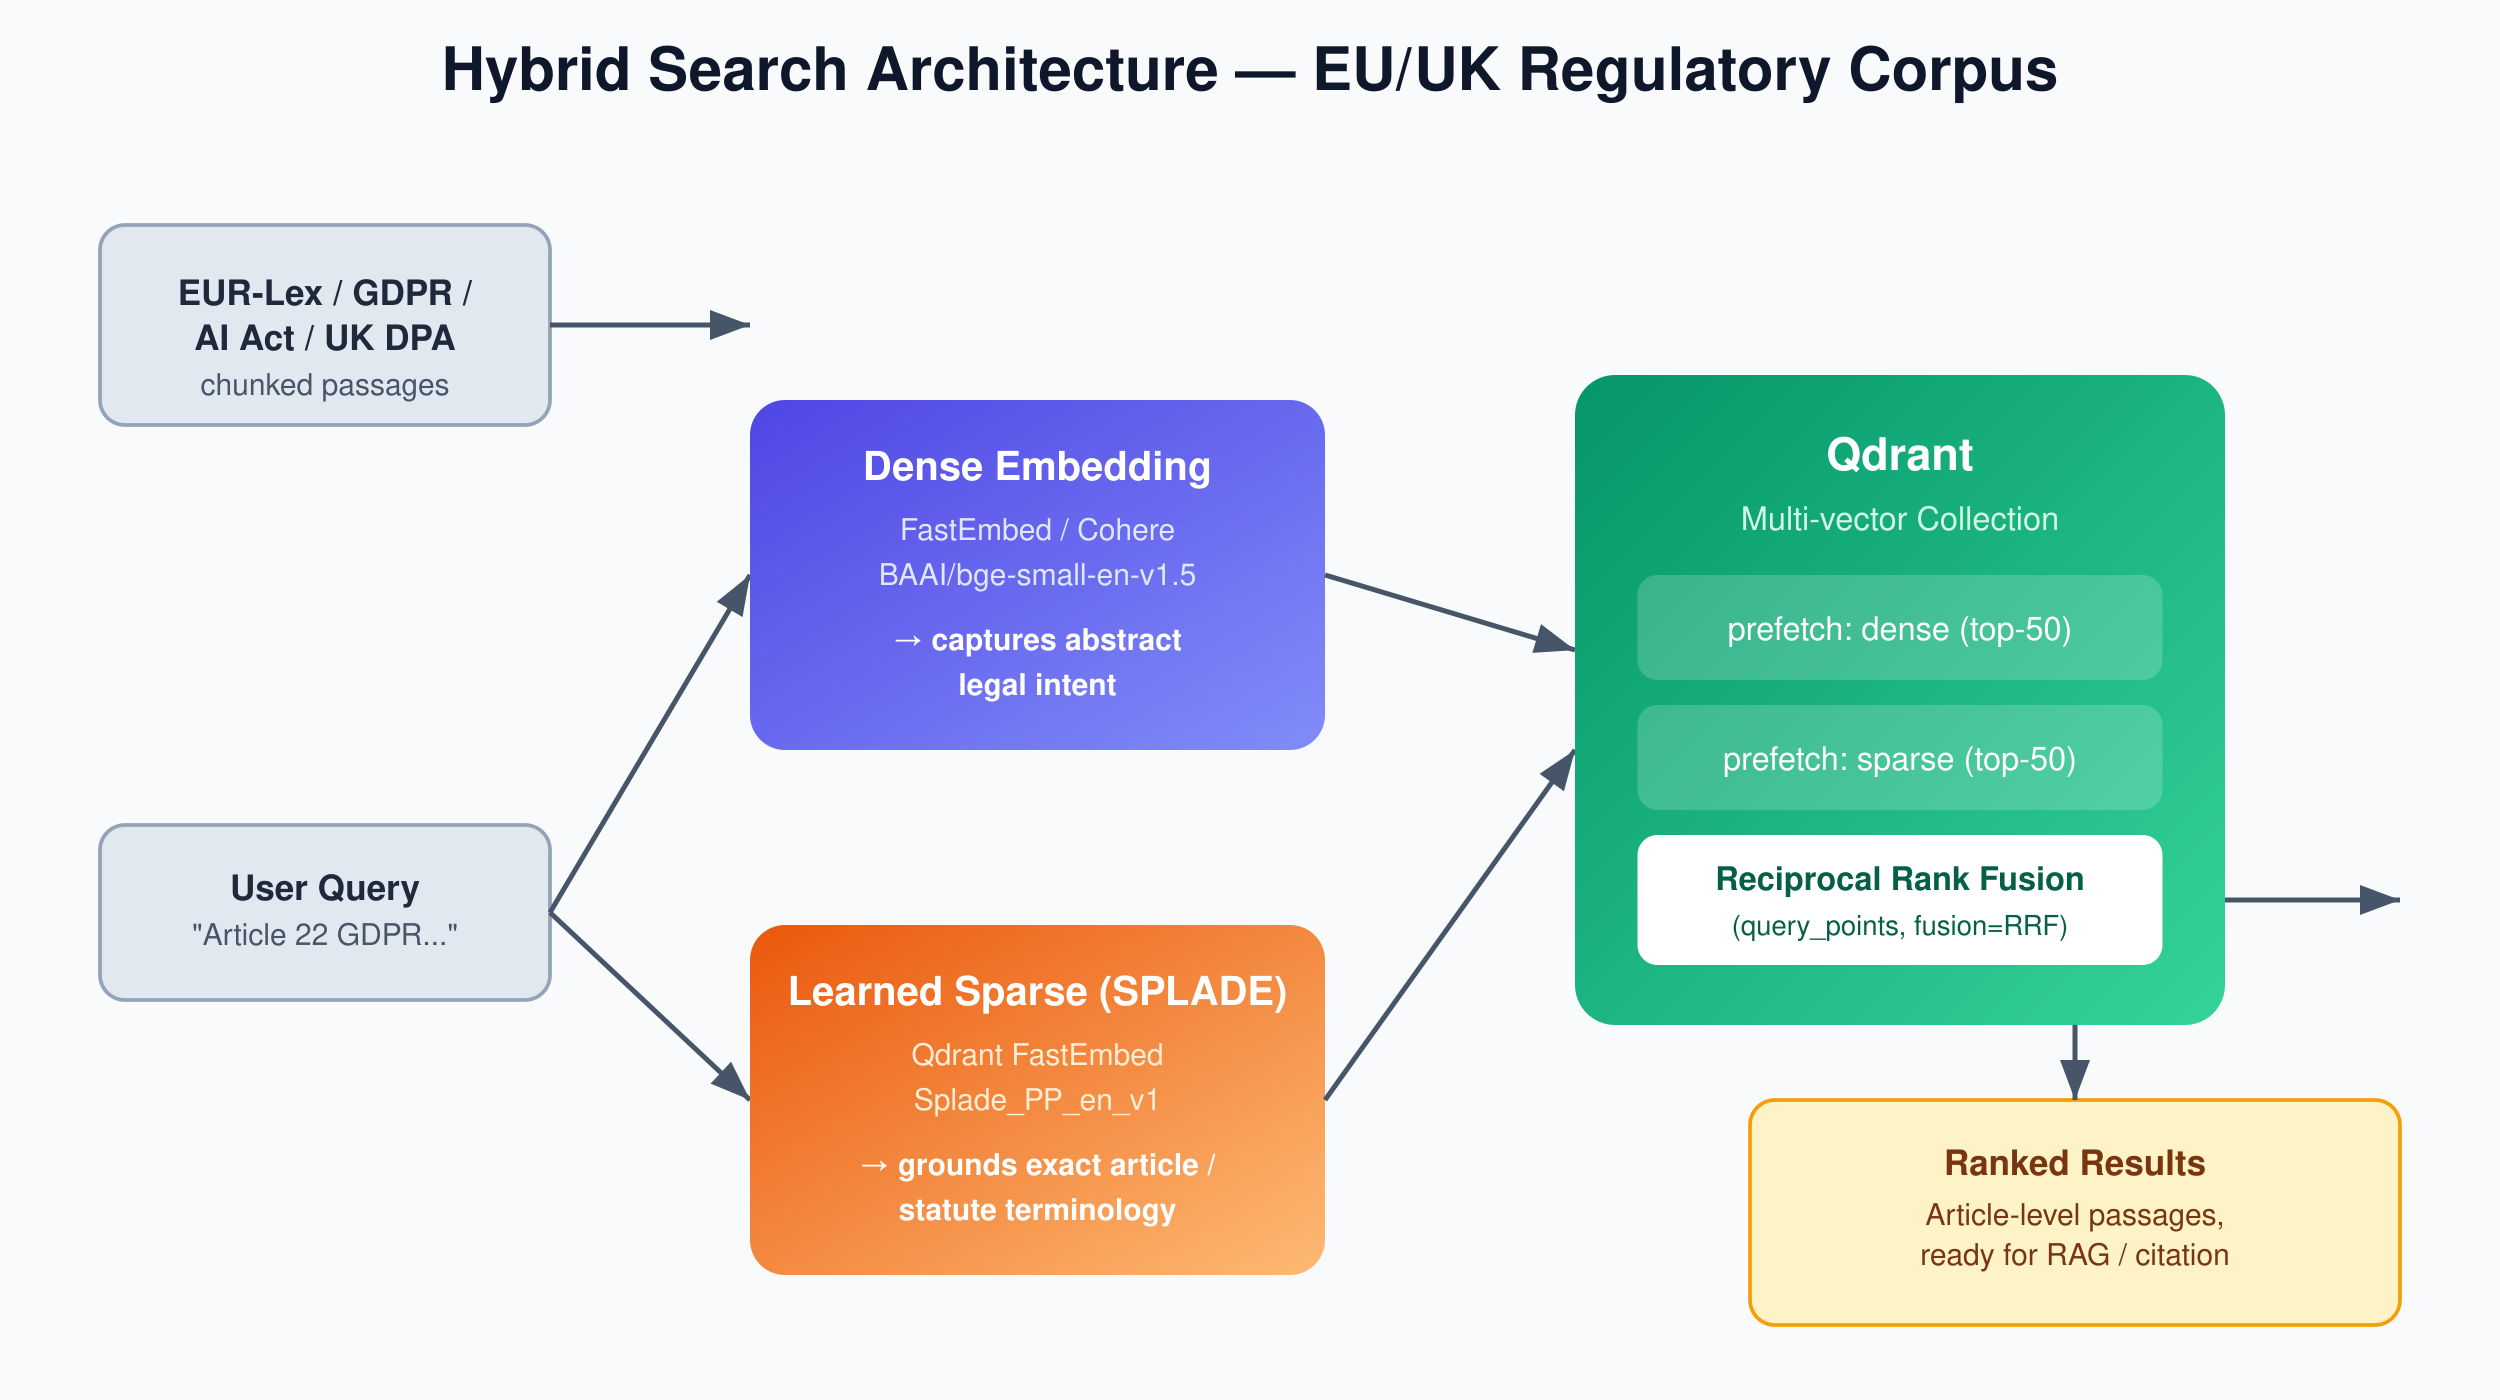
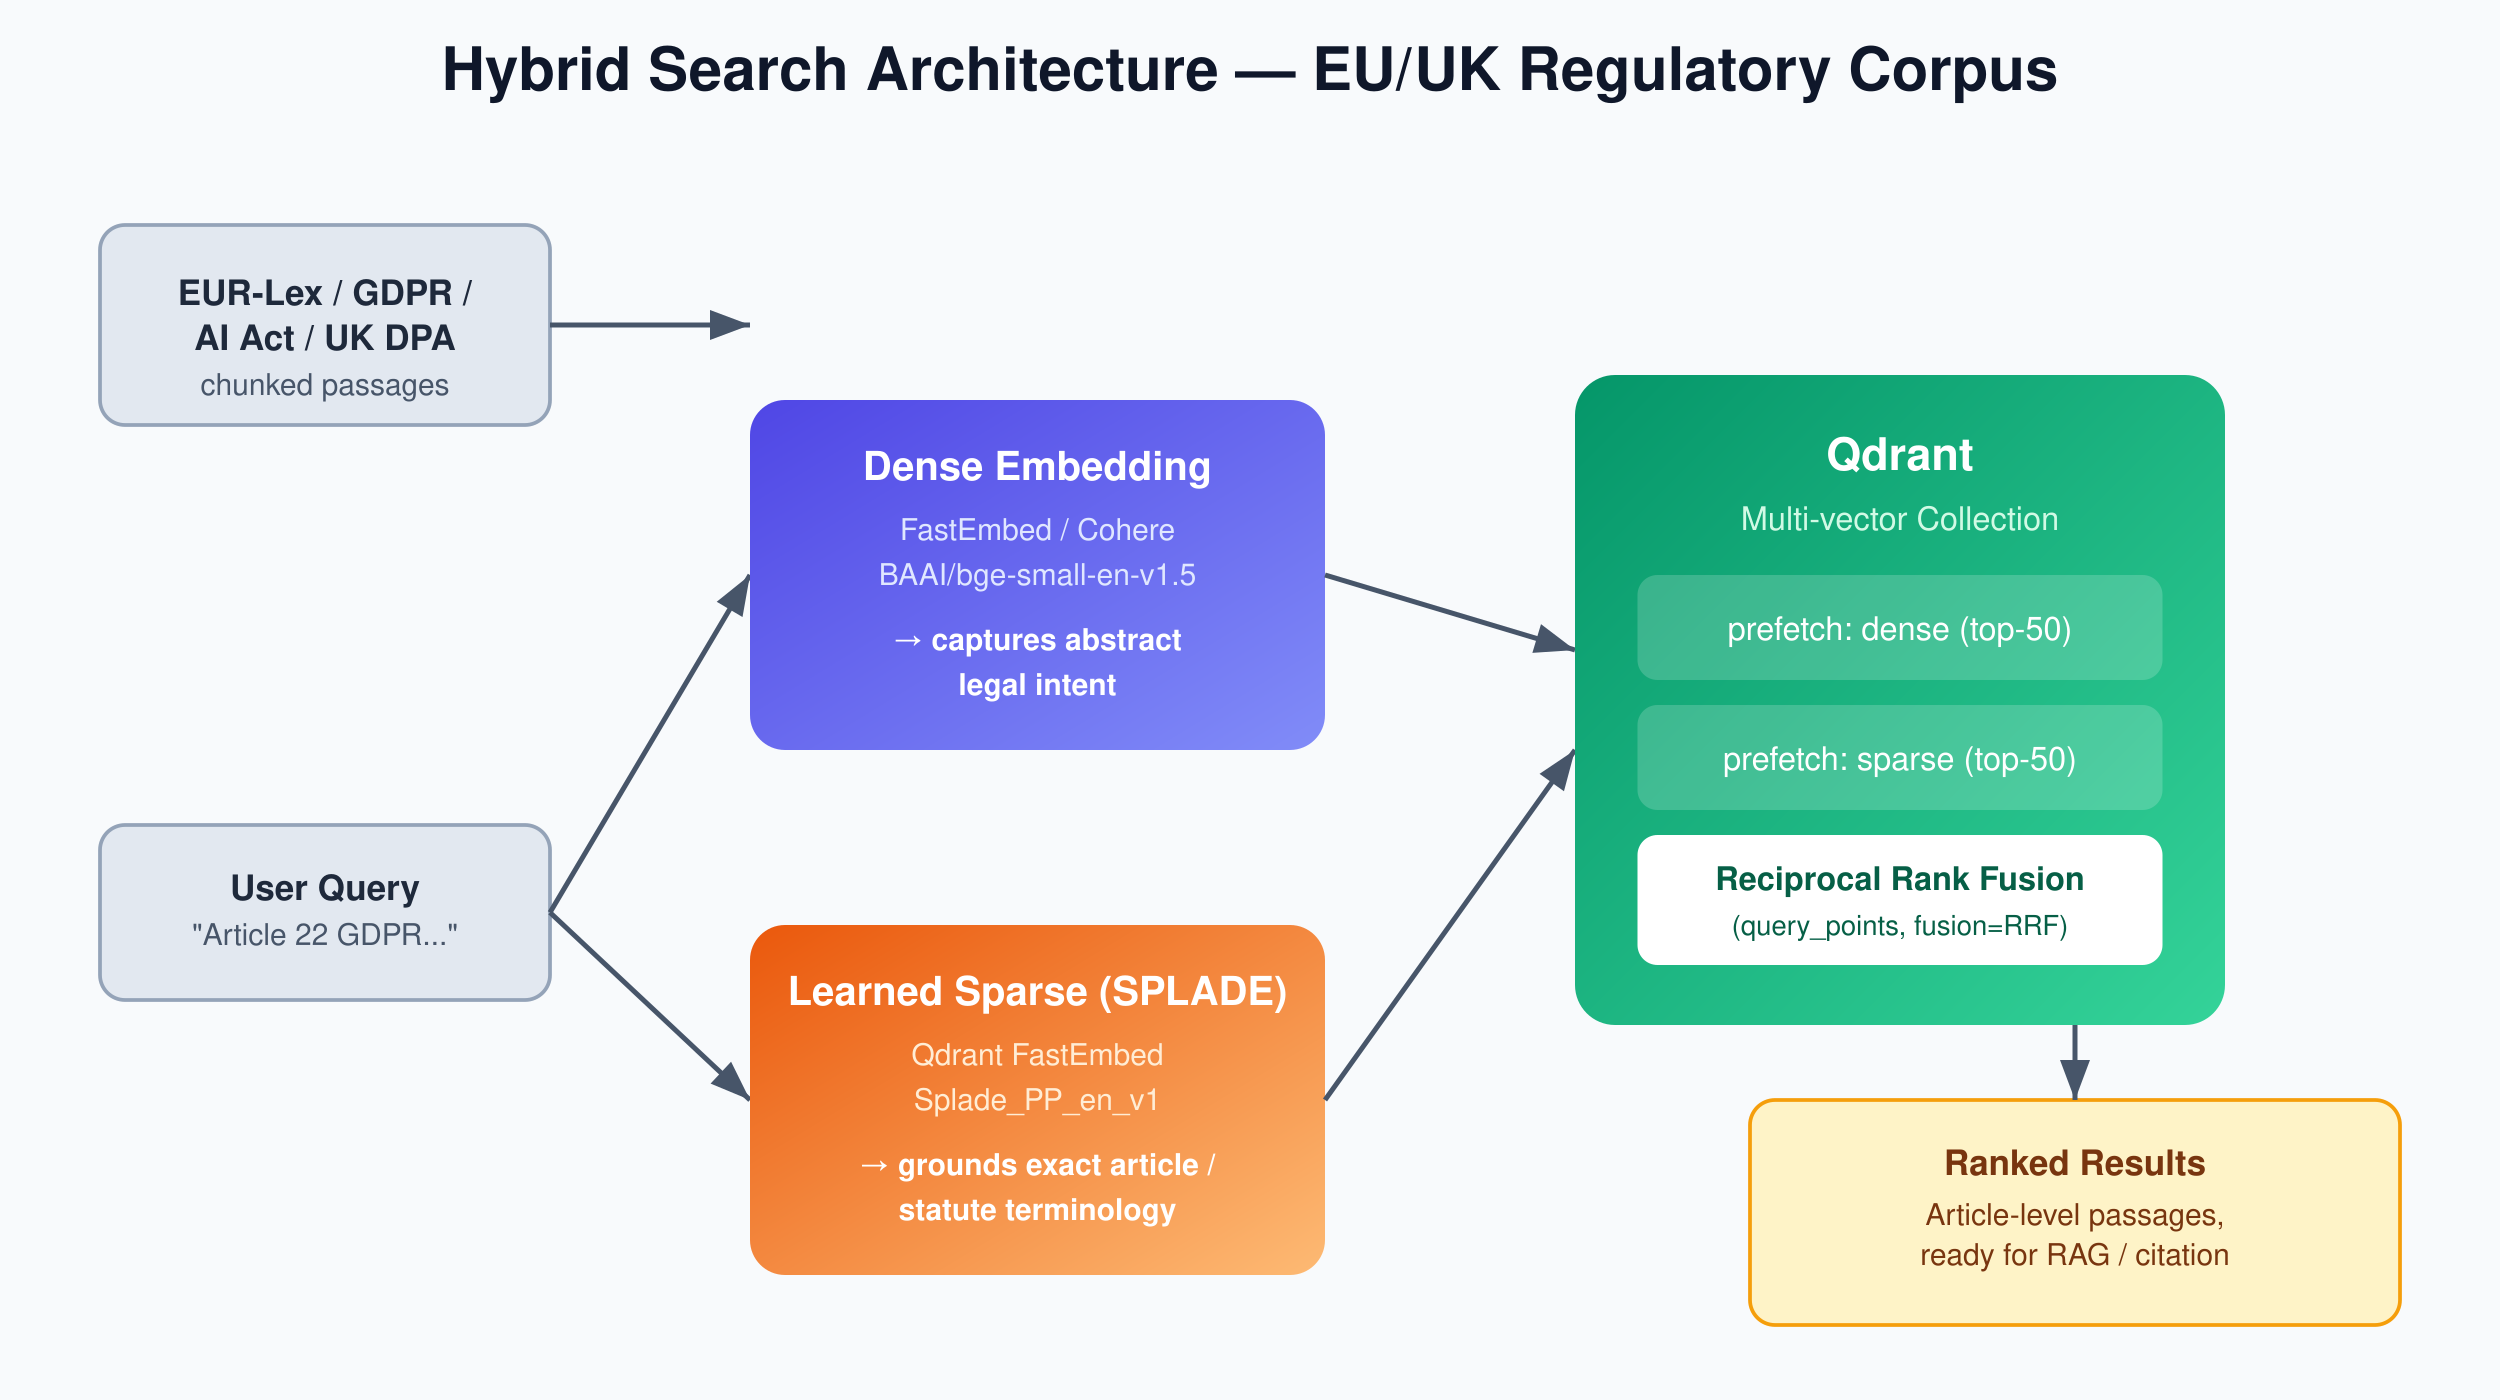
<svg xmlns="http://www.w3.org/2000/svg" viewBox="0 0 1000 560" font-family="Helvetica, Arial, sans-serif">
  <defs>
    <linearGradient id="denseGrad" x1="0" y1="0" x2="1" y2="1">
      <stop offset="0%" stop-color="#4F46E5" />
      <stop offset="100%" stop-color="#818CF8" />
    </linearGradient>
    <linearGradient id="sparseGrad" x1="0" y1="0" x2="1" y2="1">
      <stop offset="0%" stop-color="#EA580C" />
      <stop offset="100%" stop-color="#FDBA74" />
    </linearGradient>
    <linearGradient id="qdrantGrad" x1="0" y1="0" x2="1" y2="1">
      <stop offset="0%" stop-color="#059669" />
      <stop offset="100%" stop-color="#34D399" />
    </linearGradient>
    <marker id="arrow" markerWidth="10" markerHeight="10" refX="8" refY="3" orient="auto" markerUnits="strokeWidth">
      <path d="M0,0 L8,3 L0,6 Z" fill="#475569" />
    </marker>
  </defs>
  <rect width="1000" height="560" fill="#F8FAFC" />
  <text x="500" y="36" text-anchor="middle" font-size="24" font-weight="700" fill="#0F172A">
    Hybrid Search Architecture — EU/UK Regulatory Corpus
  </text>
  <rect x="40" y="90" width="180" height="80" rx="10" fill="#E2E8F0" stroke="#94A3B8" stroke-width="1.5" />
  <text x="130" y="122" text-anchor="middle" font-size="14" fill="#1E293B" font-weight="600">EUR-Lex / GDPR /</text>
  <text x="130" y="140" text-anchor="middle" font-size="14" fill="#1E293B" font-weight="600">AI Act / UK DPA</text>
  <text x="130" y="158" text-anchor="middle" font-size="12" fill="#475569">chunked passages</text>
  <line x1="220" y1="130" x2="300" y2="130" stroke="#475569" stroke-width="2" marker-end="url(#arrow)" />
  <rect x="40" y="330" width="180" height="70" rx="10" fill="#E2E8F0" stroke="#94A3B8" stroke-width="1.5" />
  <text x="130" y="360" text-anchor="middle" font-size="14" fill="#1E293B" font-weight="600">User Query</text>
  <text x="130" y="378" text-anchor="middle" font-size="12" fill="#475569">"Article 22 GDPR..."</text>
  <line x1="220" y1="365" x2="300" y2="230" stroke="#475569" stroke-width="2" marker-end="url(#arrow)" />
  <line x1="220" y1="365" x2="300" y2="440" stroke="#475569" stroke-width="2" marker-end="url(#arrow)" />
  <rect x="300" y="160" width="230" height="140" rx="14" fill="url(#denseGrad)" />
  <text x="415" y="192" text-anchor="middle" font-size="16" font-weight="700" fill="white">Dense Embedding</text>
  <text x="415" y="216" text-anchor="middle" font-size="12" fill="#E0E7FF">FastEmbed / Cohere</text>
  <text x="415" y="234" text-anchor="middle" font-size="12" fill="#E0E7FF">BAAI/bge-small-en-v1.5</text>
  <text x="415" y="260" text-anchor="middle" font-size="12" fill="white" font-weight="600">→ captures abstract</text>
  <text x="415" y="278" text-anchor="middle" font-size="12" fill="white" font-weight="600">legal intent</text>
  <rect x="300" y="370" width="230" height="140" rx="14" fill="url(#sparseGrad)" />
  <text x="415" y="402" text-anchor="middle" font-size="16" font-weight="700" fill="white">Learned Sparse (SPLADE)</text>
  <text x="415" y="426" text-anchor="middle" font-size="12" fill="#FFEDD5">Qdrant FastEmbed</text>
  <text x="415" y="444" text-anchor="middle" font-size="12" fill="#FFEDD5">Splade_PP_en_v1</text>
  <text x="415" y="470" text-anchor="middle" font-size="12" fill="white" font-weight="600">→ grounds exact article /</text>
  <text x="415" y="488" text-anchor="middle" font-size="12" fill="white" font-weight="600">statute terminology</text>
  <line x1="530" y1="230" x2="630" y2="260" stroke="#475569" stroke-width="2" marker-end="url(#arrow)" />
  <line x1="530" y1="440" x2="630" y2="300" stroke="#475569" stroke-width="2" marker-end="url(#arrow)" />
  <rect x="630" y="150" width="260" height="260" rx="16" fill="url(#qdrantGrad)" />
  <text x="760" y="188" text-anchor="middle" font-size="18" font-weight="700" fill="white">Qdrant</text>
  <text x="760" y="212" text-anchor="middle" font-size="13" fill="#D1FAE5">Multi-vector Collection</text>
  <rect x="655" y="230" width="210" height="42" rx="8" fill="rgba(255,255,255,0.18)" />
  <text x="760" y="256" text-anchor="middle" font-size="13" fill="white">prefetch: dense (top-50)</text>
  <rect x="655" y="282" width="210" height="42" rx="8" fill="rgba(255,255,255,0.18)" />
  <text x="760" y="308" text-anchor="middle" font-size="13" fill="white">prefetch: sparse (top-50)</text>
  <rect x="655" y="334" width="210" height="52" rx="8" fill="white" />
  <text x="760" y="356" text-anchor="middle" font-size="13" fill="#065F46" font-weight="700">Reciprocal Rank Fusion</text>
  <text x="760" y="374" text-anchor="middle" font-size="11" fill="#065F46">(query_points, fusion=RRF)</text>
-   <line x1="890" y1="360" x2="960" y2="360" stroke="#475569" stroke-width="2" marker-end="url(#arrow)" />
  <rect x="700" y="440" width="260" height="90" rx="10" fill="#FEF3C7" stroke="#F59E0B" stroke-width="1.5" />
  <text x="830" y="470" text-anchor="middle" font-size="14" font-weight="700" fill="#78350F">Ranked Results</text>
  <text x="830" y="490" text-anchor="middle" font-size="12" fill="#78350F">Article-level passages,</text>
  <text x="830" y="506" text-anchor="middle" font-size="12" fill="#78350F">ready for RAG / citation</text>
  <line x1="830" y1="410" x2="830" y2="440" stroke="#475569" stroke-width="2" marker-end="url(#arrow)" />
</svg>
